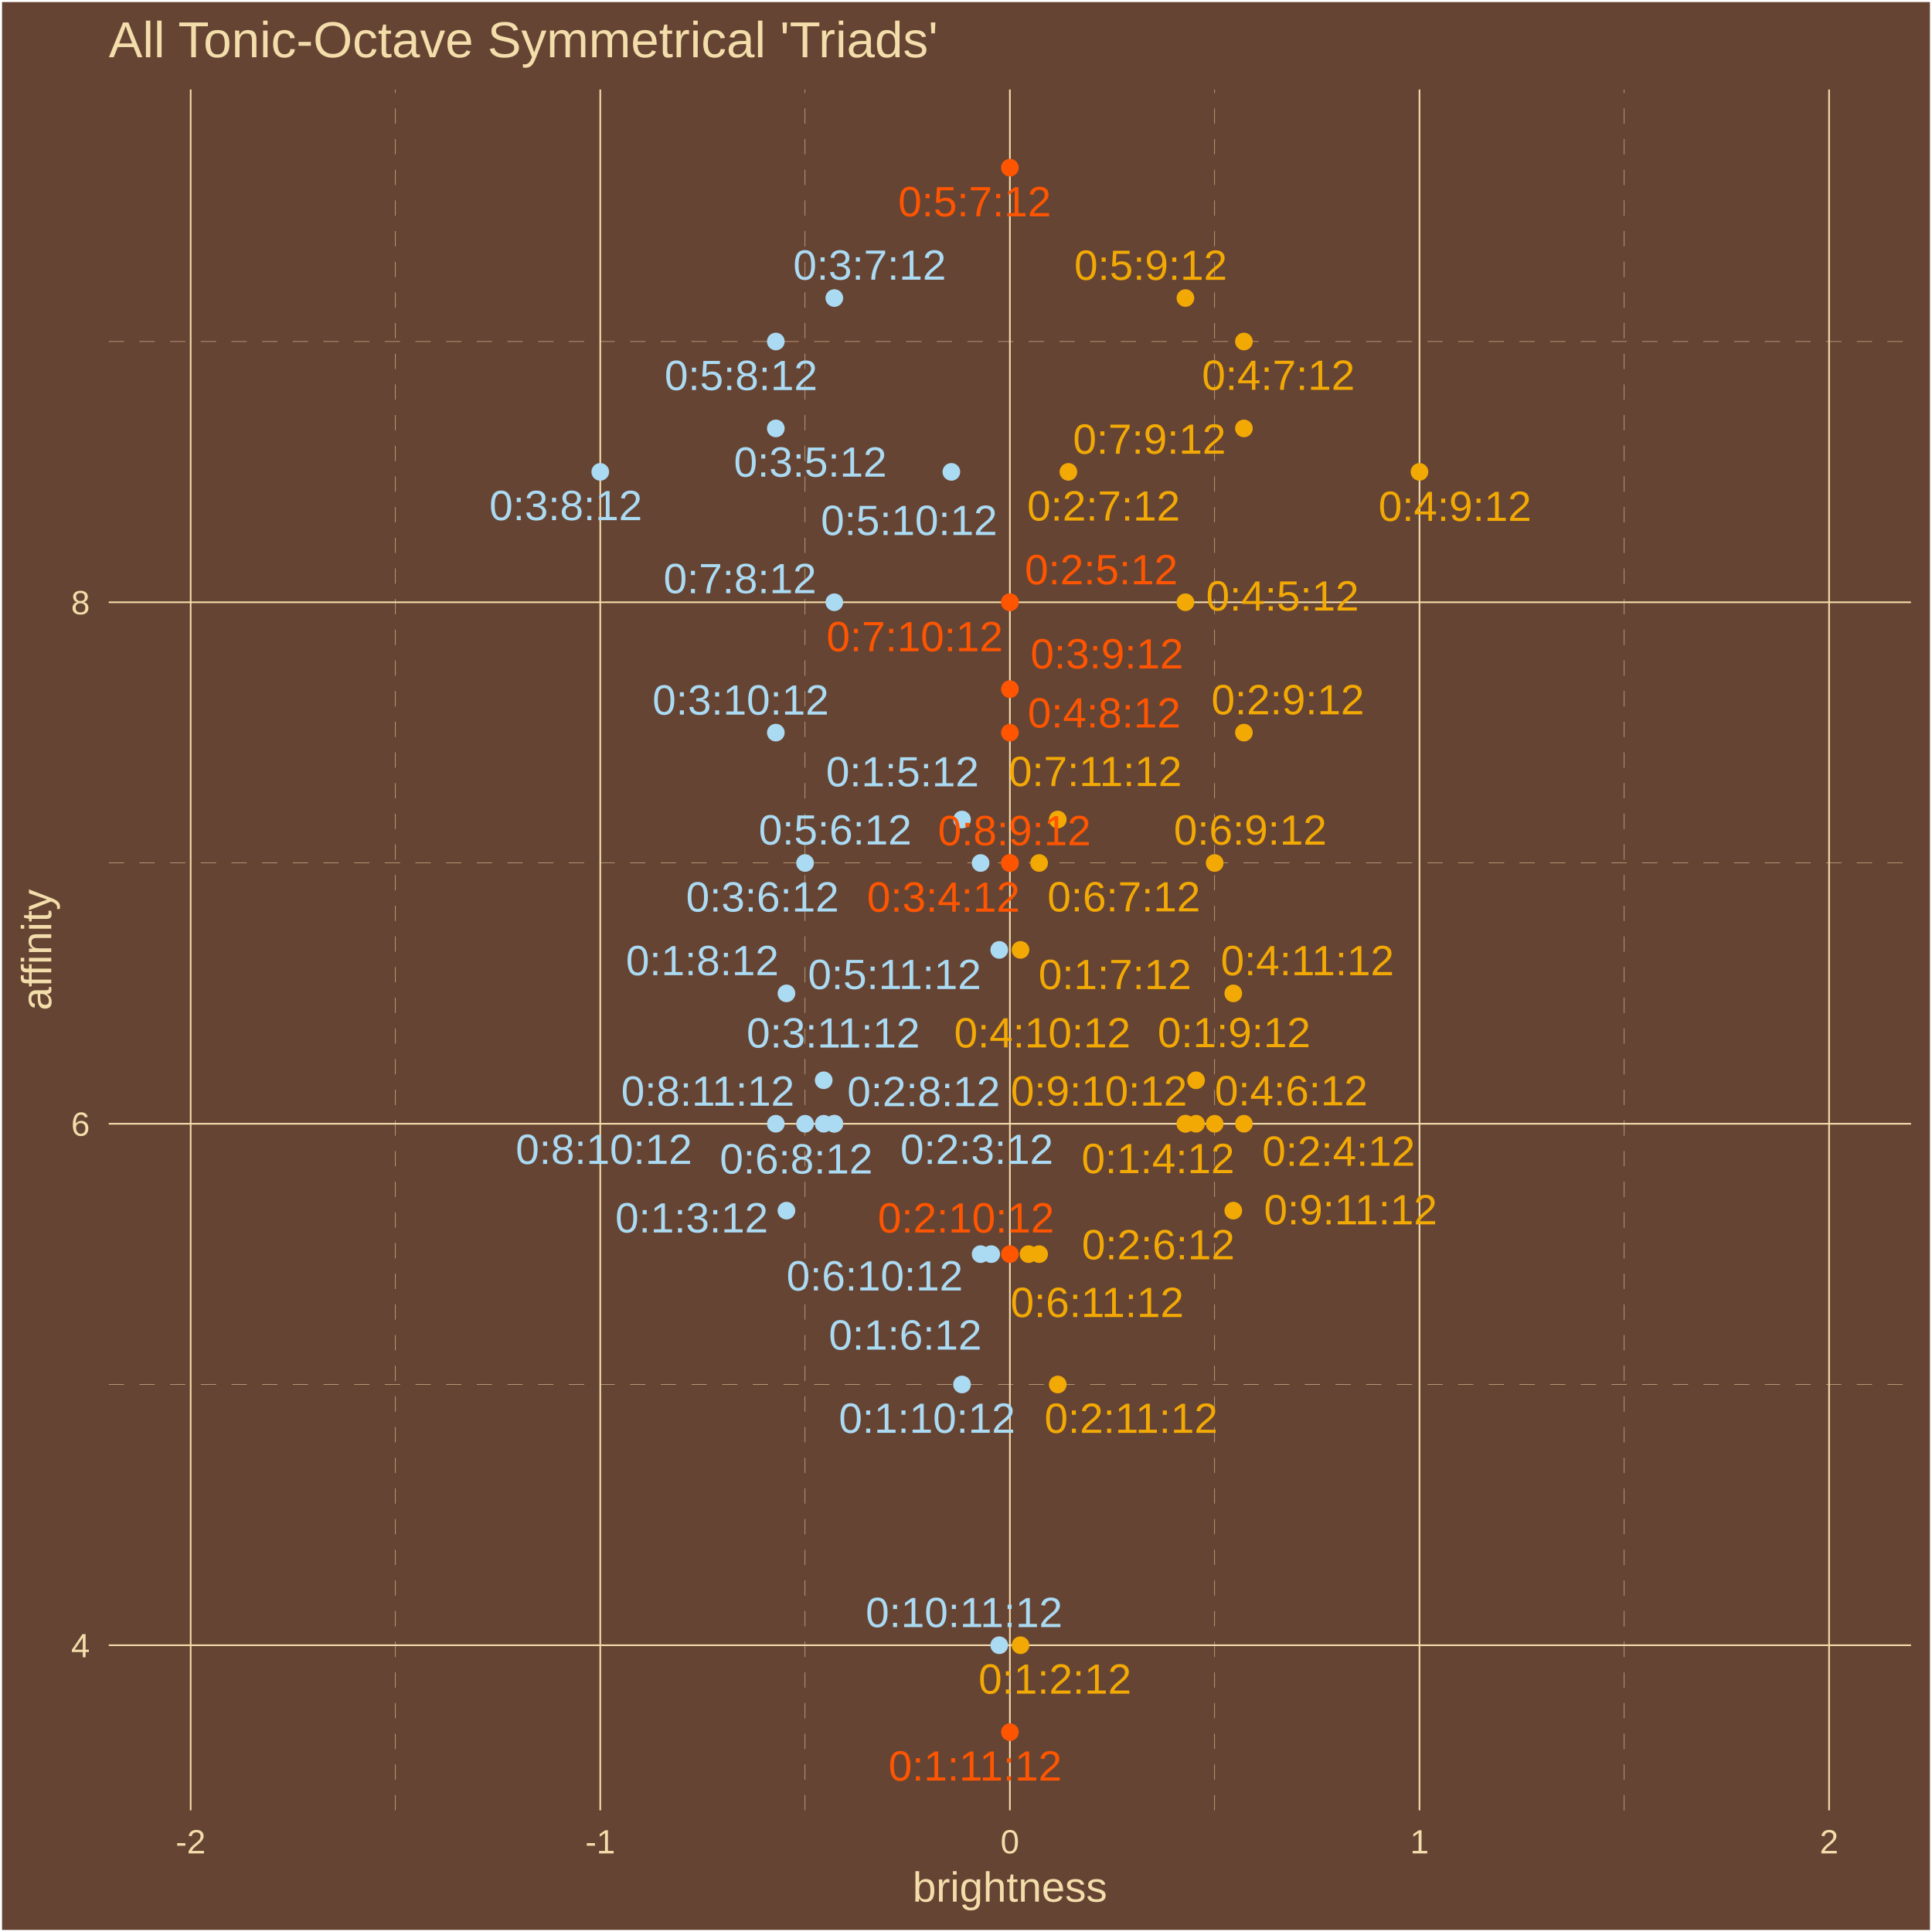
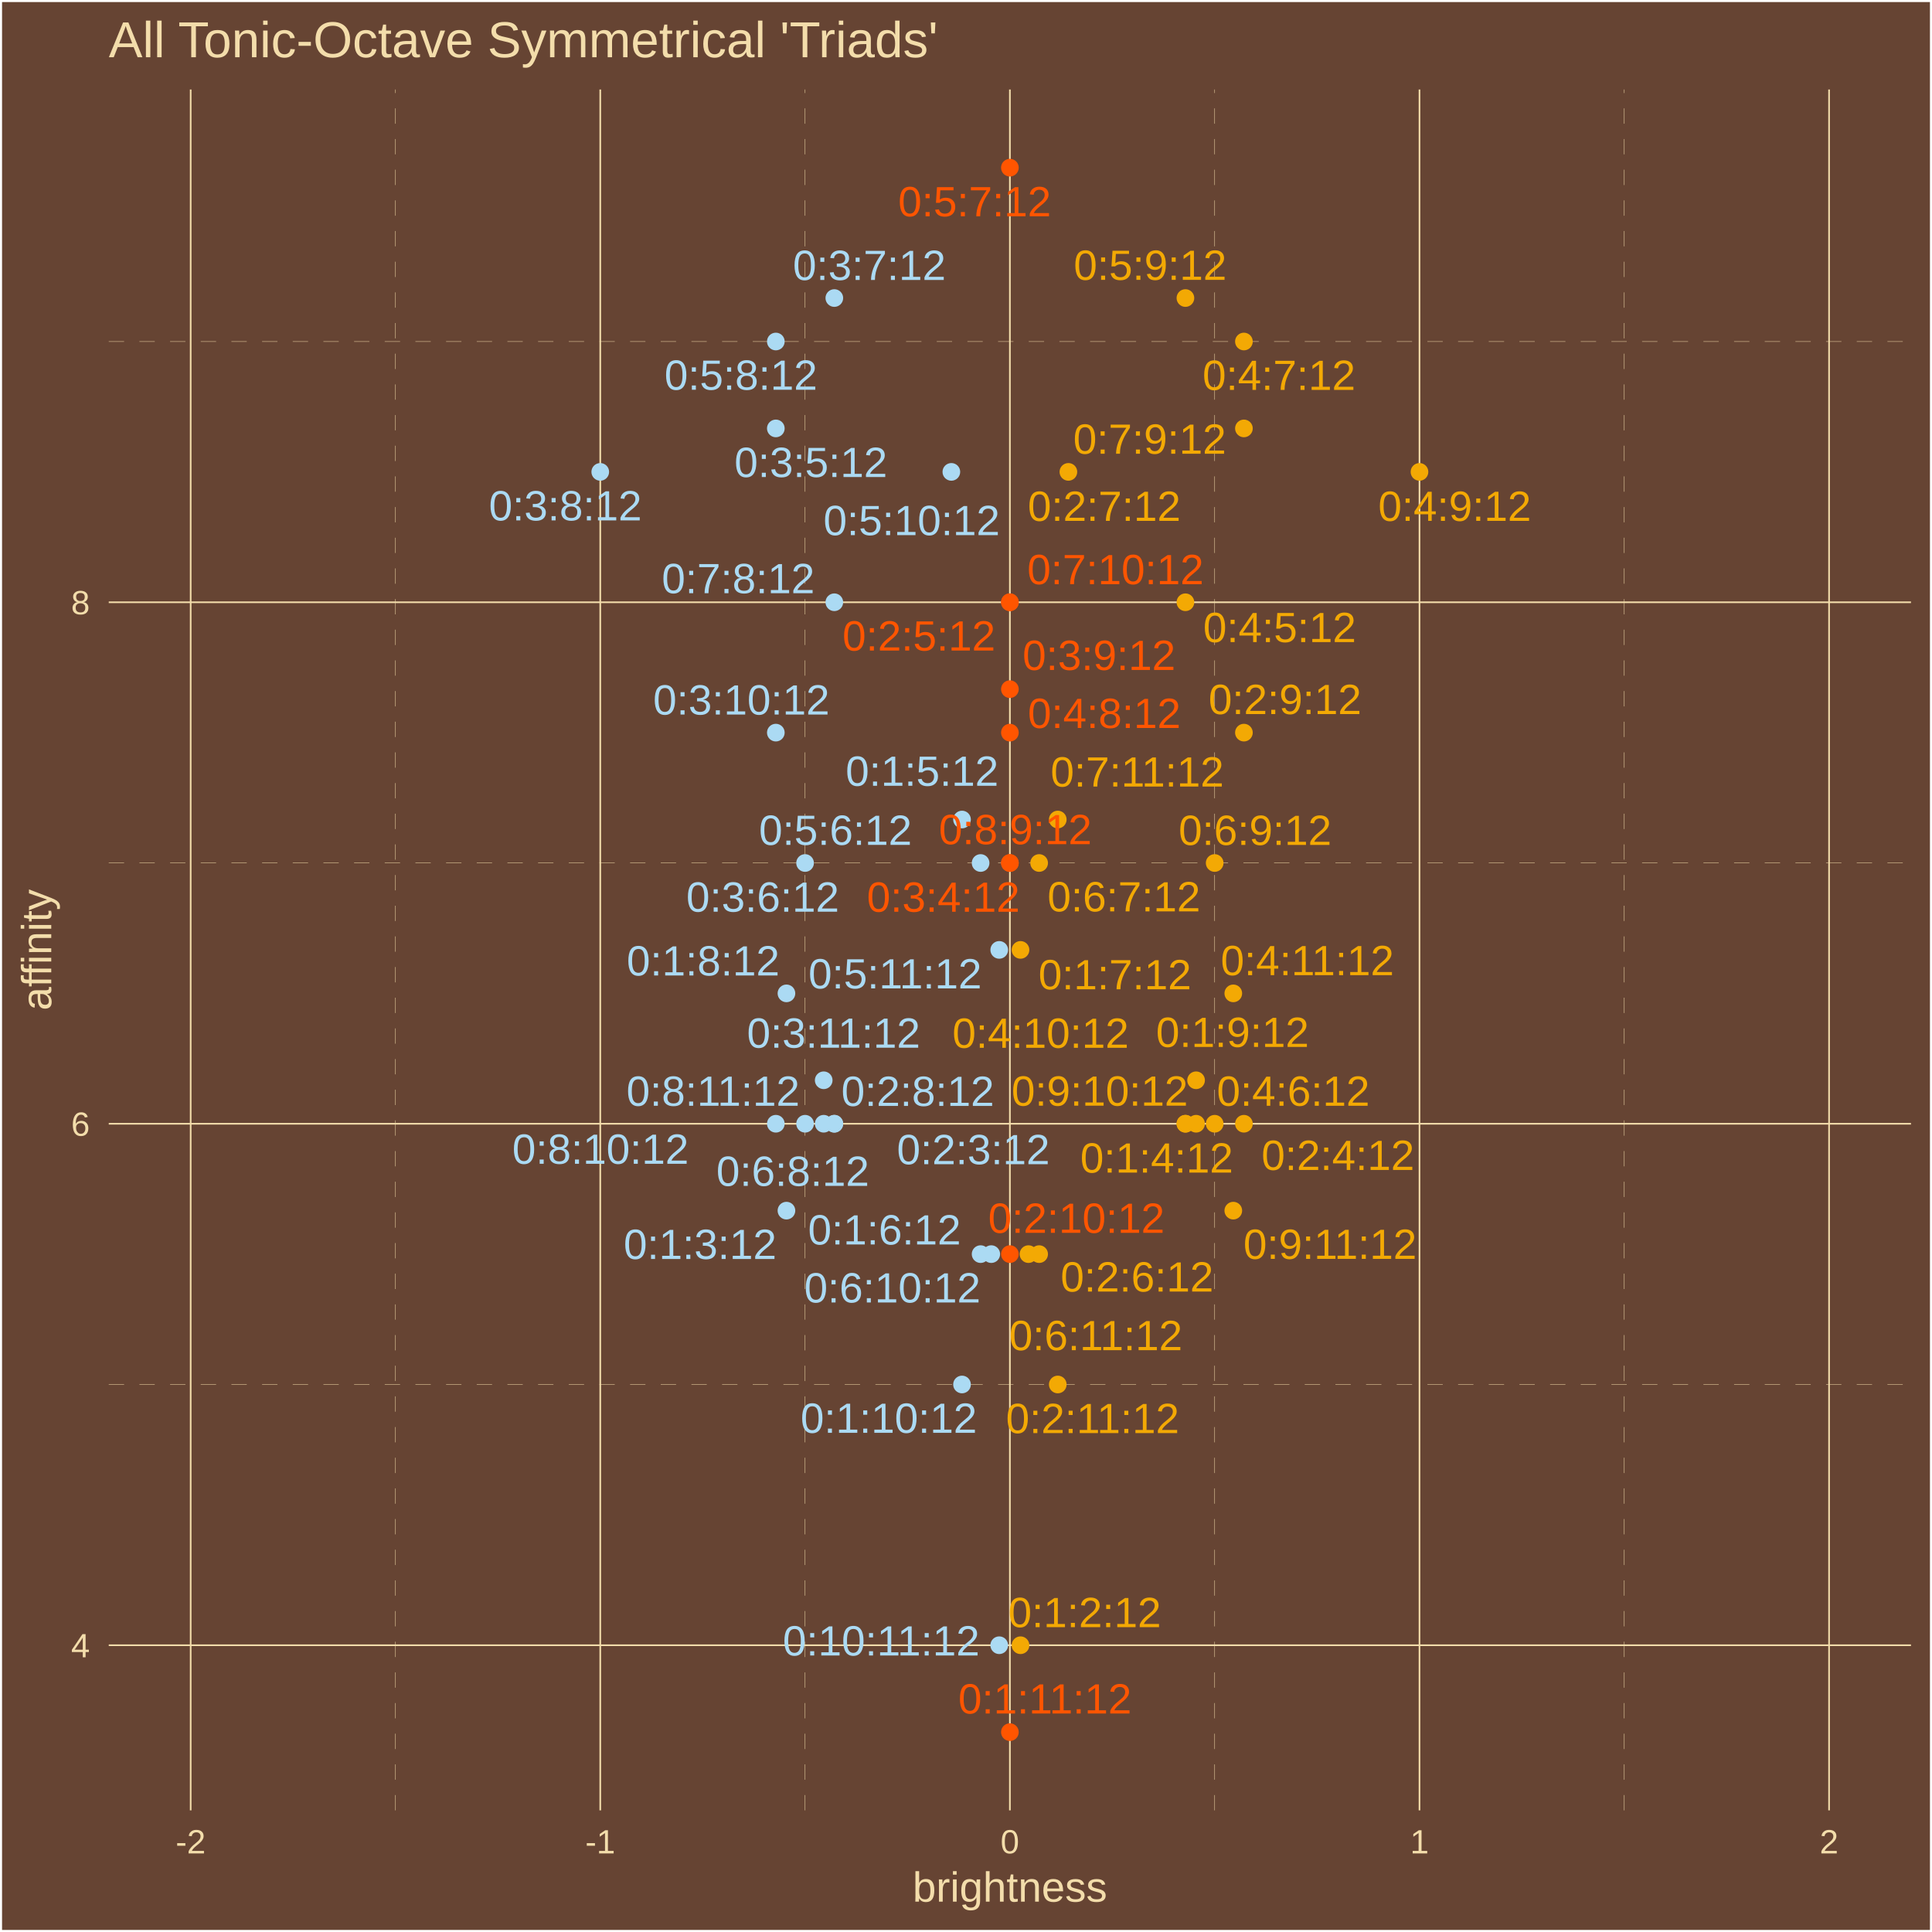
<svg xmlns="http://www.w3.org/2000/svg" class="svglite" width="504.00pt" height="504.00pt" viewBox="0 0 504.00 504.00">
  <defs>
    <style type="text/css">
    .svglite line, .svglite polyline, .svglite polygon, .svglite path, .svglite rect, .svglite circle {
      fill: none;
      stroke: #000000;
      stroke-linecap: round;
      stroke-linejoin: round;
      stroke-miterlimit: 10.00;
    }
    .svglite text {
      white-space: pre;
    }
  </style>
  </defs>
  <rect width="100%" height="100%" style="stroke: none; fill: #664433;" />
  <defs>
    <clipPath id="cpMC4wMHw1MDQuMDB8MC4wMHw1MDQuMDA=">
      <rect x="0.00" y="0.00" width="504.00" height="504.00" />
    </clipPath>
  </defs>
  <g clip-path="url(#cpMC4wMHw1MDQuMDB8MC4wMHw1MDQuMDA=)">
    <rect x="0.00" y="0" width="504.00" height="504.00" style="stroke-width: 1.07; stroke: #FFFFFF; fill: #664433;" />
  </g>
  <defs>
    <clipPath id="cpMjguMzd8NDk4LjUyfDIzLjM0fDQ3Mi4yNw==">
      <rect x="28.37" y="23.34" width="470.15" height="448.93" />
    </clipPath>
  </defs>
  <g clip-path="url(#cpMjguMzd8NDk4LjUyfDIzLjM0fDQ3Mi4yNw==)">
    <rect x="28.37" y="23.34" width="470.15" height="448.93" style="stroke-width: 1.07; stroke: none; fill: #664433;" />
    <polyline points="28.37,361.17 498.52,361.17 " style="stroke-width: 0.11; stroke: #F3DDAB; stroke-dasharray: 4.00,4.00; stroke-linecap: butt;" />
    <polyline points="28.37,225.13 498.52,225.13 " style="stroke-width: 0.11; stroke: #F3DDAB; stroke-dasharray: 4.00,4.00; stroke-linecap: butt;" />
    <polyline points="28.37,89.09 498.52,89.09 " style="stroke-width: 0.11; stroke: #F3DDAB; stroke-dasharray: 4.00,4.00; stroke-linecap: butt;" />
    <polyline points="103.17,472.27 103.17,23.34 " style="stroke-width: 0.11; stroke: #F3DDAB; stroke-dasharray: 4.00,4.00; stroke-linecap: butt;" />
    <polyline points="210.02,472.27 210.02,23.34 " style="stroke-width: 0.11; stroke: #F3DDAB; stroke-dasharray: 4.00,4.00; stroke-linecap: butt;" />
    <polyline points="316.87,472.27 316.87,23.34 " style="stroke-width: 0.11; stroke: #F3DDAB; stroke-dasharray: 4.00,4.00; stroke-linecap: butt;" />
    <polyline points="423.72,472.27 423.72,23.34 " style="stroke-width: 0.11; stroke: #F3DDAB; stroke-dasharray: 4.00,4.00; stroke-linecap: butt;" />
    <polyline points="28.37,429.19 498.52,429.19 " style="stroke-width: 0.43; stroke: #F3DDAB; stroke-linecap: butt;" />
    <polyline points="28.37,293.15 498.52,293.15 " style="stroke-width: 0.43; stroke: #F3DDAB; stroke-linecap: butt;" />
    <polyline points="28.37,157.11 498.52,157.11 " style="stroke-width: 0.43; stroke: #F3DDAB; stroke-linecap: butt;" />
    <polyline points="49.74,472.27 49.74,23.34 " style="stroke-width: 0.43; stroke: #F3DDAB; stroke-linecap: butt;" />
    <polyline points="156.59,472.27 156.59,23.34 " style="stroke-width: 0.43; stroke: #F3DDAB; stroke-linecap: butt;" />
    <polyline points="263.45,472.27 263.45,23.34 " style="stroke-width: 0.43; stroke: #F3DDAB; stroke-linecap: butt;" />
    <polyline points="370.30,472.27 370.30,23.34 " style="stroke-width: 0.43; stroke: #F3DDAB; stroke-linecap: butt;" />
    <polyline points="477.15,472.27 477.15,23.34 " style="stroke-width: 0.43; stroke: #F3DDAB; stroke-linecap: butt;" />
    <circle cx="266.22" cy="429.19" r="1.95" style="stroke-width: 0.71; stroke: #F3A904; fill: #F3A904;" />
    <circle cx="205.16" cy="315.82" r="1.95" style="stroke-width: 0.71; stroke: #ABDAF3; fill: #ABDAF3;" />
    <circle cx="312.02" cy="293.15" r="1.95" style="stroke-width: 0.71; stroke: #F3A904; fill: #F3A904;" />
    <circle cx="250.96" cy="213.79" r="1.95" style="stroke-width: 0.71; stroke: #ABDAF3; fill: #ABDAF3;" />
    <circle cx="258.59" cy="327.16" r="1.95" style="stroke-width: 0.71; stroke: #ABDAF3; fill: #ABDAF3;" />
    <circle cx="266.22" cy="247.80" r="1.95" style="stroke-width: 0.71; stroke: #F3A904; fill: #F3A904;" />
    <circle cx="205.16" cy="259.14" r="1.95" style="stroke-width: 0.71; stroke: #ABDAF3; fill: #ABDAF3;" />
    <circle cx="312.02" cy="281.81" r="1.95" style="stroke-width: 0.71; stroke: #F3A904; fill: #F3A904;" />
    <circle cx="250.96" cy="361.17" r="1.95" style="stroke-width: 0.71; stroke: #ABDAF3; fill: #ABDAF3;" />
    <circle cx="263.45" cy="451.86" r="1.95" style="stroke-width: 0.71; stroke: #FF5500; fill: #FF5500;" />
    <circle cx="217.65" cy="293.15" r="1.95" style="stroke-width: 0.71; stroke: #ABDAF3; fill: #ABDAF3;" />
    <circle cx="324.50" cy="293.15" r="1.95" style="stroke-width: 0.71; stroke: #F3A904; fill: #F3A904;" />
    <circle cx="263.45" cy="157.11" r="1.95" style="stroke-width: 0.71; stroke: #FF5500; fill: #FF5500;" />
    <circle cx="271.08" cy="327.16" r="1.95" style="stroke-width: 0.71; stroke: #F3A904; fill: #F3A904;" />
    <circle cx="278.71" cy="123.10" r="1.95" style="stroke-width: 0.71; stroke: #F3A904; fill: #F3A904;" />
    <circle cx="217.65" cy="293.15" r="1.95" style="stroke-width: 0.71; stroke: #ABDAF3; fill: #ABDAF3;" />
    <circle cx="324.50" cy="191.12" r="1.95" style="stroke-width: 0.71; stroke: #F3A904; fill: #F3A904;" />
    <circle cx="263.45" cy="327.16" r="1.95" style="stroke-width: 0.71; stroke: #FF5500; fill: #FF5500;" />
    <circle cx="275.94" cy="361.17" r="1.95" style="stroke-width: 0.71; stroke: #F3A904; fill: #F3A904;" />
    <circle cx="263.45" cy="225.13" r="1.95" style="stroke-width: 0.71; stroke: #FF5500; fill: #FF5500;" />
    <circle cx="202.39" cy="111.76" r="1.95" style="stroke-width: 0.71; stroke: #ABDAF3; fill: #ABDAF3;" />
    <circle cx="210.02" cy="225.13" r="1.95" style="stroke-width: 0.71; stroke: #ABDAF3; fill: #ABDAF3;" />
    <circle cx="217.65" cy="77.75" r="1.95" style="stroke-width: 0.71; stroke: #ABDAF3; fill: #ABDAF3;" />
    <circle cx="156.59" cy="123.10" r="1.95" style="stroke-width: 0.71; stroke: #ABDAF3; fill: #ABDAF3;" />
    <circle cx="263.45" cy="179.78" r="1.95" style="stroke-width: 0.71; stroke: #FF5500; fill: #FF5500;" />
    <circle cx="202.39" cy="191.12" r="1.95" style="stroke-width: 0.71; stroke: #ABDAF3; fill: #ABDAF3;" />
    <circle cx="214.88" cy="281.81" r="1.95" style="stroke-width: 0.71; stroke: #ABDAF3; fill: #ABDAF3;" />
    <circle cx="309.24" cy="157.11" r="1.95" style="stroke-width: 0.71; stroke: #F3A904; fill: #F3A904;" />
    <circle cx="316.87" cy="293.15" r="1.95" style="stroke-width: 0.71; stroke: #F3A904; fill: #F3A904;" />
    <circle cx="324.50" cy="89.09" r="1.95" style="stroke-width: 0.71; stroke: #F3A904; fill: #F3A904;" />
    <circle cx="263.45" cy="191.12" r="1.95" style="stroke-width: 0.71; stroke: #FF5500; fill: #FF5500;" />
    <circle cx="370.30" cy="123.10" r="1.95" style="stroke-width: 0.71; stroke: #F3A904; fill: #F3A904;" />
    <circle cx="309.24" cy="293.15" r="1.95" style="stroke-width: 0.71; stroke: #F3A904; fill: #F3A904;" />
    <circle cx="321.73" cy="259.14" r="1.95" style="stroke-width: 0.71; stroke: #F3A904; fill: #F3A904;" />
    <circle cx="255.81" cy="225.13" r="1.95" style="stroke-width: 0.71; stroke: #ABDAF3; fill: #ABDAF3;" />
    <circle cx="263.45" cy="43.74" r="1.95" style="stroke-width: 0.71; stroke: #FF5500; fill: #FF5500;" />
    <circle cx="202.39" cy="89.09" r="1.95" style="stroke-width: 0.71; stroke: #ABDAF3; fill: #ABDAF3;" />
    <circle cx="309.24" cy="77.75" r="1.95" style="stroke-width: 0.71; stroke: #F3A904; fill: #F3A904;" />
    <circle cx="248.18" cy="123.10" r="1.95" style="stroke-width: 0.71; stroke: #ABDAF3; fill: #ABDAF3;" />
    <circle cx="260.67" cy="247.80" r="1.95" style="stroke-width: 0.71; stroke: #ABDAF3; fill: #ABDAF3;" />
    <circle cx="271.08" cy="225.13" r="1.95" style="stroke-width: 0.71; stroke: #F3A904; fill: #F3A904;" />
    <circle cx="210.02" cy="293.15" r="1.95" style="stroke-width: 0.71; stroke: #ABDAF3; fill: #ABDAF3;" />
    <circle cx="316.87" cy="225.13" r="1.95" style="stroke-width: 0.71; stroke: #F3A904; fill: #F3A904;" />
    <circle cx="255.81" cy="327.16" r="1.95" style="stroke-width: 0.71; stroke: #ABDAF3; fill: #ABDAF3;" />
    <circle cx="268.30" cy="327.16" r="1.95" style="stroke-width: 0.71; stroke: #F3A904; fill: #F3A904;" />
    <circle cx="217.65" cy="157.11" r="1.95" style="stroke-width: 0.71; stroke: #ABDAF3; fill: #ABDAF3;" />
    <circle cx="324.50" cy="111.76" r="1.95" style="stroke-width: 0.71; stroke: #F3A904; fill: #F3A904;" />
    <circle cx="263.45" cy="157.11" r="1.95" style="stroke-width: 0.71; stroke: #FF5500; fill: #FF5500;" />
    <circle cx="275.94" cy="213.79" r="1.95" style="stroke-width: 0.71; stroke: #F3A904; fill: #F3A904;" />
    <circle cx="263.45" cy="225.13" r="1.95" style="stroke-width: 0.71; stroke: #FF5500; fill: #FF5500;" />
    <circle cx="202.39" cy="293.15" r="1.95" style="stroke-width: 0.71; stroke: #ABDAF3; fill: #ABDAF3;" />
    <circle cx="214.88" cy="293.15" r="1.95" style="stroke-width: 0.71; stroke: #ABDAF3; fill: #ABDAF3;" />
    <circle cx="309.24" cy="293.15" r="1.95" style="stroke-width: 0.71; stroke: #F3A904; fill: #F3A904;" />
    <circle cx="321.73" cy="315.82" r="1.95" style="stroke-width: 0.71; stroke: #F3A904; fill: #F3A904;" />
    <circle cx="260.67" cy="429.19" r="1.95" style="stroke-width: 0.71; stroke: #ABDAF3; fill: #ABDAF3;" />
-     <line x1="244.45" y1="206.94" x2="250.18" y2="212.98" style="stroke-width: 1.07; stroke: none;" />
-     <line x1="257.88" y1="346.53" x2="258.55" y2="328.26" style="stroke-width: 1.07; stroke: none;" />
-     <line x1="317.81" y1="274.99" x2="312.74" y2="280.96" style="stroke-width: 1.07; stroke: none;" />
-     <line x1="233.09" y1="299.19" x2="218.72" y2="293.56" style="stroke-width: 1.07; stroke: none;" />
-     <line x1="280.42" y1="324.67" x2="272.19" y2="326.86" style="stroke-width: 1.07; stroke: none;" />
-     <line x1="296.72" y1="270.36" x2="308.70" y2="292.17" style="stroke-width: 1.07; stroke: none;" />
-     <line x1="239.60" y1="217.01" x2="254.79" y2="224.62" style="stroke-width: 1.07; stroke: none;" />
-     <line x1="242.22" y1="129.86" x2="247.44" y2="123.94" style="stroke-width: 1.07; stroke: none;" />
-     <line x1="274.85" y1="333.87" x2="269.09" y2="327.96" style="stroke-width: 1.07; stroke: none;" />
-     <line x1="281.76" y1="206.87" x2="276.66" y2="212.93" style="stroke-width: 1.07; stroke: none;" />
-     <line x1="182.34" y1="299.38" x2="201.29" y2="293.49" style="stroke-width: 1.07; stroke: none;" />
-     <text x="275.20" y="441.83" text-anchor="middle" style="font-size: 11.04px;fill: #F3A904; font-family: &quot;Arial&quot;;" textLength="39.87px" lengthAdjust="spacingAndGlyphs">0:1:2:12</text>
-     <text x="180.45" y="321.51" text-anchor="middle" style="font-size: 11.04px;fill: #ABDAF3; font-family: &quot;Arial&quot;;" textLength="39.87px" lengthAdjust="spacingAndGlyphs">0:1:3:12</text>
-     <text x="302.09" y="306.04" text-anchor="middle" style="font-size: 11.04px;fill: #F3A904; font-family: &quot;Arial&quot;;" textLength="39.87px" lengthAdjust="spacingAndGlyphs">0:1:4:12</text>
-     <text x="235.43" y="205.14" text-anchor="middle" style="font-size: 11.04px;fill: #ABDAF3; font-family: &quot;Arial&quot;;" textLength="39.87px" lengthAdjust="spacingAndGlyphs">0:1:5:12</text>
-     <text x="236.15" y="352.07" text-anchor="middle" style="font-size: 11.04px;fill: #ABDAF3; font-family: &quot;Arial&quot;;" textLength="39.87px" lengthAdjust="spacingAndGlyphs">0:1:6:12</text>
-     <text x="290.86" y="258.02" text-anchor="middle" style="font-size: 11.04px;fill: #F3A904; font-family: &quot;Arial&quot;;" textLength="39.87px" lengthAdjust="spacingAndGlyphs">0:1:7:12</text>
-     <text x="183.22" y="254.40" text-anchor="middle" style="font-size: 11.04px;fill: #ABDAF3; font-family: &quot;Arial&quot;;" textLength="39.87px" lengthAdjust="spacingAndGlyphs">0:1:8:12</text>
-     <text x="321.93" y="273.19" text-anchor="middle" style="font-size: 11.04px;fill: #F3A904; font-family: &quot;Arial&quot;;" textLength="39.87px" lengthAdjust="spacingAndGlyphs">0:1:9:12</text>
-     <text x="241.83" y="373.78" text-anchor="middle" style="font-size: 11.04px;fill: #ABDAF3; font-family: &quot;Arial&quot;;" textLength="46.01px" lengthAdjust="spacingAndGlyphs">0:1:10:12</text>
-     <text x="254.39" y="464.50" text-anchor="middle" style="font-size: 11.04px;fill: #FF5500; font-family: &quot;Arial&quot;;" textLength="46.01px" lengthAdjust="spacingAndGlyphs">0:1:11:12</text>
-     <text x="254.82" y="303.63" text-anchor="middle" style="font-size: 11.04px;fill: #ABDAF3; font-family: &quot;Arial&quot;;" textLength="39.87px" lengthAdjust="spacingAndGlyphs">0:2:3:12</text>
-     <text x="349.22" y="304.12" text-anchor="middle" style="font-size: 11.04px;fill: #F3A904; font-family: &quot;Arial&quot;;" textLength="39.87px" lengthAdjust="spacingAndGlyphs">0:2:4:12</text>
-     <text x="287.29" y="152.42" text-anchor="middle" style="font-size: 11.04px;fill: #FF5500; font-family: &quot;Arial&quot;;" textLength="39.87px" lengthAdjust="spacingAndGlyphs">0:2:5:12</text>
-     <text x="302.16" y="328.52" text-anchor="middle" style="font-size: 11.04px;fill: #F3A904; font-family: &quot;Arial&quot;;" textLength="39.87px" lengthAdjust="spacingAndGlyphs">0:2:6:12</text>
-     <text x="287.90" y="135.80" text-anchor="middle" style="font-size: 11.04px;fill: #F3A904; font-family: &quot;Arial&quot;;" textLength="39.87px" lengthAdjust="spacingAndGlyphs">0:2:7:12</text>
-     <text x="240.96" y="288.57" text-anchor="middle" style="font-size: 11.04px;fill: #ABDAF3; font-family: &quot;Arial&quot;;" textLength="39.87px" lengthAdjust="spacingAndGlyphs">0:2:8:12</text>
-     <text x="335.95" y="186.34" text-anchor="middle" style="font-size: 11.04px;fill: #F3A904; font-family: &quot;Arial&quot;;" textLength="39.87px" lengthAdjust="spacingAndGlyphs">0:2:9:12</text>
-     <text x="252.01" y="321.53" text-anchor="middle" style="font-size: 11.04px;fill: #FF5500; font-family: &quot;Arial&quot;;" textLength="46.01px" lengthAdjust="spacingAndGlyphs">0:2:10:12</text>
-     <text x="295.07" y="373.80" text-anchor="middle" style="font-size: 11.04px;fill: #F3A904; font-family: &quot;Arial&quot;;" textLength="46.01px" lengthAdjust="spacingAndGlyphs">0:2:11:12</text>
-     <text x="246.12" y="237.83" text-anchor="middle" style="font-size: 11.04px;fill: #FF5500; font-family: &quot;Arial&quot;;" textLength="39.87px" lengthAdjust="spacingAndGlyphs">0:3:4:12</text>
-     <text x="211.38" y="124.35" text-anchor="middle" style="font-size: 11.04px;fill: #ABDAF3; font-family: &quot;Arial&quot;;" textLength="39.87px" lengthAdjust="spacingAndGlyphs">0:3:5:12</text>
-     <text x="198.90" y="237.80" text-anchor="middle" style="font-size: 11.04px;fill: #ABDAF3; font-family: &quot;Arial&quot;;" textLength="39.87px" lengthAdjust="spacingAndGlyphs">0:3:6:12</text>
-     <text x="226.86" y="72.96" text-anchor="middle" style="font-size: 11.04px;fill: #ABDAF3; font-family: &quot;Arial&quot;;" textLength="39.87px" lengthAdjust="spacingAndGlyphs">0:3:7:12</text>
-     <text x="147.60" y="135.69" text-anchor="middle" style="font-size: 11.04px;fill: #ABDAF3; font-family: &quot;Arial&quot;;" textLength="39.87px" lengthAdjust="spacingAndGlyphs">0:3:8:12</text>
-     <text x="288.77" y="174.37" text-anchor="middle" style="font-size: 11.04px;fill: #FF5500; font-family: &quot;Arial&quot;;" textLength="39.87px" lengthAdjust="spacingAndGlyphs">0:3:9:12</text>
-     <text x="193.22" y="186.42" text-anchor="middle" style="font-size: 11.04px;fill: #ABDAF3; font-family: &quot;Arial&quot;;" textLength="46.01px" lengthAdjust="spacingAndGlyphs">0:3:10:12</text>
-     <text x="217.37" y="273.27" text-anchor="middle" style="font-size: 11.04px;fill: #ABDAF3; font-family: &quot;Arial&quot;;" textLength="46.01px" lengthAdjust="spacingAndGlyphs">0:3:11:12</text>
-     <text x="334.56" y="159.27" text-anchor="middle" style="font-size: 11.04px;fill: #F3A904; font-family: &quot;Arial&quot;;" textLength="39.87px" lengthAdjust="spacingAndGlyphs">0:4:5:12</text>
-     <text x="336.84" y="288.35" text-anchor="middle" style="font-size: 11.04px;fill: #F3A904; font-family: &quot;Arial&quot;;" textLength="39.87px" lengthAdjust="spacingAndGlyphs">0:4:6:12</text>
-     <text x="333.49" y="101.70" text-anchor="middle" style="font-size: 11.04px;fill: #F3A904; font-family: &quot;Arial&quot;;" textLength="39.87px" lengthAdjust="spacingAndGlyphs">0:4:7:12</text>
-     <text x="288.04" y="189.79" text-anchor="middle" style="font-size: 11.04px;fill: #FF5500; font-family: &quot;Arial&quot;;" textLength="39.87px" lengthAdjust="spacingAndGlyphs">0:4:8:12</text>
-     <text x="379.55" y="135.90" text-anchor="middle" style="font-size: 11.04px;fill: #F3A904; font-family: &quot;Arial&quot;;" textLength="39.87px" lengthAdjust="spacingAndGlyphs">0:4:9:12</text>
-     <text x="271.91" y="273.24" text-anchor="middle" style="font-size: 11.04px;fill: #F3A904; font-family: &quot;Arial&quot;;" textLength="46.01px" lengthAdjust="spacingAndGlyphs">0:4:10:12</text>
-     <text x="341.06" y="254.41" text-anchor="middle" style="font-size: 11.04px;fill: #F3A904; font-family: &quot;Arial&quot;;" textLength="46.01px" lengthAdjust="spacingAndGlyphs">0:4:11:12</text>
-     <text x="217.87" y="220.31" text-anchor="middle" style="font-size: 11.04px;fill: #ABDAF3; font-family: &quot;Arial&quot;;" textLength="39.87px" lengthAdjust="spacingAndGlyphs">0:5:6:12</text>
+     <line x1="244.96" y1="206.79" x2="250.23" y2="212.94" style="stroke-width: 1.07; stroke: none;" />
+     <line x1="317.76" y1="274.92" x2="312.73" y2="280.95" style="stroke-width: 1.07; stroke: none;" />
+     <line x1="232.17" y1="299.19" x2="218.71" y2="293.59" style="stroke-width: 1.07; stroke: none;" />
+     <line x1="296.26" y1="270.44" x2="308.69" y2="292.18" style="stroke-width: 1.07; stroke: none;" />
+     <line x1="239.68" y1="217.09" x2="254.79" y2="224.62" style="stroke-width: 1.07; stroke: none;" />
+     <line x1="242.32" y1="129.89" x2="247.45" y2="123.95" style="stroke-width: 1.07; stroke: none;" />
+     <line x1="280.16" y1="342.51" x2="268.99" y2="328.04" style="stroke-width: 1.07; stroke: none;" />
+     <line x1="282.67" y1="206.99" x2="276.73" y2="212.99" style="stroke-width: 1.07; stroke: none;" />
+     <line x1="181.45" y1="299.36" x2="201.29" y2="293.47" style="stroke-width: 1.07; stroke: none;" />
+     <text x="282.95" y="424.47" text-anchor="middle" style="font-size: 11.04px;fill: #F3A904; font-family: &quot;Arial&quot;;" textLength="39.87px" lengthAdjust="spacingAndGlyphs">0:1:2:12</text>
+     <text x="182.63" y="328.43" text-anchor="middle" style="font-size: 11.04px;fill: #ABDAF3; font-family: &quot;Arial&quot;;" textLength="39.87px" lengthAdjust="spacingAndGlyphs">0:1:3:12</text>
+     <text x="301.75" y="305.90" text-anchor="middle" style="font-size: 11.04px;fill: #F3A904; font-family: &quot;Arial&quot;;" textLength="39.87px" lengthAdjust="spacingAndGlyphs">0:1:4:12</text>
+     <text x="240.54" y="204.99" text-anchor="middle" style="font-size: 11.04px;fill: #ABDAF3; font-family: &quot;Arial&quot;;" textLength="39.87px" lengthAdjust="spacingAndGlyphs">0:1:5:12</text>
+     <text x="230.73" y="324.65" text-anchor="middle" style="font-size: 11.04px;fill: #ABDAF3; font-family: &quot;Arial&quot;;" textLength="39.87px" lengthAdjust="spacingAndGlyphs">0:1:6:12</text>
+     <text x="290.84" y="258.08" text-anchor="middle" style="font-size: 11.04px;fill: #F3A904; font-family: &quot;Arial&quot;;" textLength="39.87px" lengthAdjust="spacingAndGlyphs">0:1:7:12</text>
+     <text x="183.43" y="254.47" text-anchor="middle" style="font-size: 11.04px;fill: #ABDAF3; font-family: &quot;Arial&quot;;" textLength="39.87px" lengthAdjust="spacingAndGlyphs">0:1:8:12</text>
+     <text x="321.52" y="273.12" text-anchor="middle" style="font-size: 11.04px;fill: #F3A904; font-family: &quot;Arial&quot;;" textLength="39.87px" lengthAdjust="spacingAndGlyphs">0:1:9:12</text>
+     <text x="231.85" y="373.78" text-anchor="middle" style="font-size: 11.04px;fill: #ABDAF3; font-family: &quot;Arial&quot;;" textLength="46.01px" lengthAdjust="spacingAndGlyphs">0:1:10:12</text>
+     <text x="272.59" y="447.00" text-anchor="middle" style="font-size: 11.04px;fill: #FF5500; font-family: &quot;Arial&quot;;" textLength="46.01px" lengthAdjust="spacingAndGlyphs">0:1:11:12</text>
+     <text x="253.91" y="303.70" text-anchor="middle" style="font-size: 11.04px;fill: #ABDAF3; font-family: &quot;Arial&quot;;" textLength="39.87px" lengthAdjust="spacingAndGlyphs">0:2:3:12</text>
+     <text x="349.03" y="305.20" text-anchor="middle" style="font-size: 11.04px;fill: #F3A904; font-family: &quot;Arial&quot;;" textLength="39.87px" lengthAdjust="spacingAndGlyphs">0:2:4:12</text>
+     <text x="239.72" y="169.71" text-anchor="middle" style="font-size: 11.04px;fill: #FF5500; font-family: &quot;Arial&quot;;" textLength="39.87px" lengthAdjust="spacingAndGlyphs">0:2:5:12</text>
+     <text x="296.62" y="336.92" text-anchor="middle" style="font-size: 11.04px;fill: #F3A904; font-family: &quot;Arial&quot;;" textLength="39.87px" lengthAdjust="spacingAndGlyphs">0:2:6:12</text>
+     <text x="288.06" y="135.88" text-anchor="middle" style="font-size: 11.04px;fill: #F3A904; font-family: &quot;Arial&quot;;" textLength="39.87px" lengthAdjust="spacingAndGlyphs">0:2:7:12</text>
+     <text x="239.41" y="288.51" text-anchor="middle" style="font-size: 11.04px;fill: #ABDAF3; font-family: &quot;Arial&quot;;" textLength="39.87px" lengthAdjust="spacingAndGlyphs">0:2:8:12</text>
+     <text x="335.22" y="186.27" text-anchor="middle" style="font-size: 11.04px;fill: #F3A904; font-family: &quot;Arial&quot;;" textLength="39.87px" lengthAdjust="spacingAndGlyphs">0:2:9:12</text>
+     <text x="280.80" y="321.61" text-anchor="middle" style="font-size: 11.04px;fill: #FF5500; font-family: &quot;Arial&quot;;" textLength="46.01px" lengthAdjust="spacingAndGlyphs">0:2:10:12</text>
+     <text x="285.02" y="373.85" text-anchor="middle" style="font-size: 11.04px;fill: #F3A904; font-family: &quot;Arial&quot;;" textLength="46.01px" lengthAdjust="spacingAndGlyphs">0:2:11:12</text>
+     <text x="246.09" y="237.84" text-anchor="middle" style="font-size: 11.04px;fill: #FF5500; font-family: &quot;Arial&quot;;" textLength="39.87px" lengthAdjust="spacingAndGlyphs">0:3:4:12</text>
+     <text x="211.53" y="124.44" text-anchor="middle" style="font-size: 11.04px;fill: #ABDAF3; font-family: &quot;Arial&quot;;" textLength="39.87px" lengthAdjust="spacingAndGlyphs">0:3:5:12</text>
+     <text x="198.97" y="237.83" text-anchor="middle" style="font-size: 11.04px;fill: #ABDAF3; font-family: &quot;Arial&quot;;" textLength="39.87px" lengthAdjust="spacingAndGlyphs">0:3:6:12</text>
+     <text x="226.79" y="73.04" text-anchor="middle" style="font-size: 11.04px;fill: #ABDAF3; font-family: &quot;Arial&quot;;" textLength="39.87px" lengthAdjust="spacingAndGlyphs">0:3:7:12</text>
+     <text x="147.48" y="135.76" text-anchor="middle" style="font-size: 11.04px;fill: #ABDAF3; font-family: &quot;Arial&quot;;" textLength="39.87px" lengthAdjust="spacingAndGlyphs">0:3:8:12</text>
+     <text x="286.70" y="174.77" text-anchor="middle" style="font-size: 11.04px;fill: #FF5500; font-family: &quot;Arial&quot;;" textLength="39.87px" lengthAdjust="spacingAndGlyphs">0:3:9:12</text>
+     <text x="193.40" y="186.41" text-anchor="middle" style="font-size: 11.04px;fill: #ABDAF3; font-family: &quot;Arial&quot;;" textLength="46.01px" lengthAdjust="spacingAndGlyphs">0:3:10:12</text>
+     <text x="217.46" y="273.31" text-anchor="middle" style="font-size: 11.04px;fill: #ABDAF3; font-family: &quot;Arial&quot;;" textLength="46.01px" lengthAdjust="spacingAndGlyphs">0:3:11:12</text>
+     <text x="333.82" y="167.51" text-anchor="middle" style="font-size: 11.04px;fill: #F3A904; font-family: &quot;Arial&quot;;" textLength="39.87px" lengthAdjust="spacingAndGlyphs">0:4:5:12</text>
+     <text x="337.37" y="288.46" text-anchor="middle" style="font-size: 11.04px;fill: #F3A904; font-family: &quot;Arial&quot;;" textLength="39.87px" lengthAdjust="spacingAndGlyphs">0:4:6:12</text>
+     <text x="333.65" y="101.72" text-anchor="middle" style="font-size: 11.04px;fill: #F3A904; font-family: &quot;Arial&quot;;" textLength="39.87px" lengthAdjust="spacingAndGlyphs">0:4:7:12</text>
+     <text x="288.07" y="189.91" text-anchor="middle" style="font-size: 11.04px;fill: #FF5500; font-family: &quot;Arial&quot;;" textLength="39.87px" lengthAdjust="spacingAndGlyphs">0:4:8:12</text>
+     <text x="379.48" y="135.88" text-anchor="middle" style="font-size: 11.04px;fill: #F3A904; font-family: &quot;Arial&quot;;" textLength="39.87px" lengthAdjust="spacingAndGlyphs">0:4:9:12</text>
+     <text x="271.46" y="273.34" text-anchor="middle" style="font-size: 11.04px;fill: #F3A904; font-family: &quot;Arial&quot;;" textLength="46.01px" lengthAdjust="spacingAndGlyphs">0:4:10:12</text>
+     <text x="341.05" y="254.40" text-anchor="middle" style="font-size: 11.04px;fill: #F3A904; font-family: &quot;Arial&quot;;" textLength="46.01px" lengthAdjust="spacingAndGlyphs">0:4:11:12</text>
+     <text x="217.94" y="220.40" text-anchor="middle" style="font-size: 11.04px;fill: #ABDAF3; font-family: &quot;Arial&quot;;" textLength="39.87px" lengthAdjust="spacingAndGlyphs">0:5:6:12</text>
    <text x="254.25" y="56.42" text-anchor="middle" style="font-size: 11.04px;fill: #FF5500; font-family: &quot;Arial&quot;;" textLength="39.87px" lengthAdjust="spacingAndGlyphs">0:5:7:12</text>
-     <text x="193.31" y="101.75" text-anchor="middle" style="font-size: 11.04px;fill: #ABDAF3; font-family: &quot;Arial&quot;;" textLength="39.87px" lengthAdjust="spacingAndGlyphs">0:5:8:12</text>
-     <text x="300.19" y="73.01" text-anchor="middle" style="font-size: 11.04px;fill: #F3A904; font-family: &quot;Arial&quot;;" textLength="39.87px" lengthAdjust="spacingAndGlyphs">0:5:9:12</text>
-     <text x="237.15" y="139.57" text-anchor="middle" style="font-size: 11.04px;fill: #ABDAF3; font-family: &quot;Arial&quot;;" textLength="46.01px" lengthAdjust="spacingAndGlyphs">0:5:10:12</text>
-     <text x="233.36" y="258.01" text-anchor="middle" style="font-size: 11.04px;fill: #ABDAF3; font-family: &quot;Arial&quot;;" textLength="46.01px" lengthAdjust="spacingAndGlyphs">0:5:11:12</text>
-     <text x="293.18" y="237.76" text-anchor="middle" style="font-size: 11.04px;fill: #F3A904; font-family: &quot;Arial&quot;;" textLength="39.87px" lengthAdjust="spacingAndGlyphs">0:6:7:12</text>
-     <text x="207.71" y="306.14" text-anchor="middle" style="font-size: 11.04px;fill: #ABDAF3; font-family: &quot;Arial&quot;;" textLength="39.87px" lengthAdjust="spacingAndGlyphs">0:6:8:12</text>
-     <text x="326.15" y="220.34" text-anchor="middle" style="font-size: 11.04px;fill: #F3A904; font-family: &quot;Arial&quot;;" textLength="39.87px" lengthAdjust="spacingAndGlyphs">0:6:9:12</text>
-     <text x="228.18" y="336.65" text-anchor="middle" style="font-size: 11.04px;fill: #ABDAF3; font-family: &quot;Arial&quot;;" textLength="46.01px" lengthAdjust="spacingAndGlyphs">0:6:10:12</text>
-     <text x="286.21" y="343.58" text-anchor="middle" style="font-size: 11.04px;fill: #F3A904; font-family: &quot;Arial&quot;;" textLength="46.01px" lengthAdjust="spacingAndGlyphs">0:6:11:12</text>
-     <text x="193.04" y="154.74" text-anchor="middle" style="font-size: 11.04px;fill: #ABDAF3; font-family: &quot;Arial&quot;;" textLength="39.87px" lengthAdjust="spacingAndGlyphs">0:7:8:12</text>
-     <text x="299.85" y="118.37" text-anchor="middle" style="font-size: 11.04px;fill: #F3A904; font-family: &quot;Arial&quot;;" textLength="39.87px" lengthAdjust="spacingAndGlyphs">0:7:9:12</text>
-     <text x="238.62" y="169.88" text-anchor="middle" style="font-size: 11.04px;fill: #FF5500; font-family: &quot;Arial&quot;;" textLength="46.01px" lengthAdjust="spacingAndGlyphs">0:7:10:12</text>
-     <text x="285.69" y="205.07" text-anchor="middle" style="font-size: 11.04px;fill: #F3A904; font-family: &quot;Arial&quot;;" textLength="46.01px" lengthAdjust="spacingAndGlyphs">0:7:11:12</text>
-     <text x="264.63" y="220.49" text-anchor="middle" style="font-size: 11.04px;fill: #FF5500; font-family: &quot;Arial&quot;;" textLength="39.87px" lengthAdjust="spacingAndGlyphs">0:8:9:12</text>
-     <text x="157.54" y="303.64" text-anchor="middle" style="font-size: 11.04px;fill: #ABDAF3; font-family: &quot;Arial&quot;;" textLength="46.01px" lengthAdjust="spacingAndGlyphs">0:8:10:12</text>
-     <text x="184.64" y="288.45" text-anchor="middle" style="font-size: 11.04px;fill: #ABDAF3; font-family: &quot;Arial&quot;;" textLength="46.01px" lengthAdjust="spacingAndGlyphs">0:8:11:12</text>
-     <text x="286.68" y="288.43" text-anchor="middle" style="font-size: 11.04px;fill: #F3A904; font-family: &quot;Arial&quot;;" textLength="46.01px" lengthAdjust="spacingAndGlyphs">0:9:10:12</text>
-     <text x="352.32" y="319.40" text-anchor="middle" style="font-size: 11.04px;fill: #F3A904; font-family: &quot;Arial&quot;;" textLength="46.01px" lengthAdjust="spacingAndGlyphs">0:9:11:12</text>
-     <text x="251.50" y="424.46" text-anchor="middle" style="font-size: 11.04px;fill: #ABDAF3; font-family: &quot;Arial&quot;;" textLength="52.14px" lengthAdjust="spacingAndGlyphs">0:10:11:12</text>
+     <text x="193.28" y="101.67" text-anchor="middle" style="font-size: 11.04px;fill: #ABDAF3; font-family: &quot;Arial&quot;;" textLength="39.87px" lengthAdjust="spacingAndGlyphs">0:5:8:12</text>
+     <text x="300.04" y="73.01" text-anchor="middle" style="font-size: 11.04px;fill: #F3A904; font-family: &quot;Arial&quot;;" textLength="39.87px" lengthAdjust="spacingAndGlyphs">0:5:9:12</text>
+     <text x="237.82" y="139.60" text-anchor="middle" style="font-size: 11.04px;fill: #ABDAF3; font-family: &quot;Arial&quot;;" textLength="46.01px" lengthAdjust="spacingAndGlyphs">0:5:10:12</text>
+     <text x="233.50" y="257.85" text-anchor="middle" style="font-size: 11.04px;fill: #ABDAF3; font-family: &quot;Arial&quot;;" textLength="46.01px" lengthAdjust="spacingAndGlyphs">0:5:11:12</text>
+     <text x="293.20" y="237.75" text-anchor="middle" style="font-size: 11.04px;fill: #F3A904; font-family: &quot;Arial&quot;;" textLength="39.87px" lengthAdjust="spacingAndGlyphs">0:6:7:12</text>
+     <text x="206.81" y="309.36" text-anchor="middle" style="font-size: 11.04px;fill: #ABDAF3; font-family: &quot;Arial&quot;;" textLength="39.87px" lengthAdjust="spacingAndGlyphs">0:6:8:12</text>
+     <text x="327.41" y="220.42" text-anchor="middle" style="font-size: 11.04px;fill: #F3A904; font-family: &quot;Arial&quot;;" textLength="39.87px" lengthAdjust="spacingAndGlyphs">0:6:9:12</text>
+     <text x="232.79" y="339.77" text-anchor="middle" style="font-size: 11.04px;fill: #ABDAF3; font-family: &quot;Arial&quot;;" textLength="46.01px" lengthAdjust="spacingAndGlyphs">0:6:10:12</text>
+     <text x="285.85" y="352.22" text-anchor="middle" style="font-size: 11.04px;fill: #F3A904; font-family: &quot;Arial&quot;;" textLength="46.01px" lengthAdjust="spacingAndGlyphs">0:6:11:12</text>
+     <text x="192.58" y="154.74" text-anchor="middle" style="font-size: 11.04px;fill: #ABDAF3; font-family: &quot;Arial&quot;;" textLength="39.87px" lengthAdjust="spacingAndGlyphs">0:7:8:12</text>
+     <text x="299.92" y="118.37" text-anchor="middle" style="font-size: 11.04px;fill: #F3A904; font-family: &quot;Arial&quot;;" textLength="39.87px" lengthAdjust="spacingAndGlyphs">0:7:9:12</text>
+     <text x="291.00" y="152.39" text-anchor="middle" style="font-size: 11.04px;fill: #FF5500; font-family: &quot;Arial&quot;;" textLength="46.01px" lengthAdjust="spacingAndGlyphs">0:7:10:12</text>
+     <text x="296.67" y="205.19" text-anchor="middle" style="font-size: 11.04px;fill: #F3A904; font-family: &quot;Arial&quot;;" textLength="46.01px" lengthAdjust="spacingAndGlyphs">0:7:11:12</text>
+     <text x="264.87" y="220.22" text-anchor="middle" style="font-size: 11.04px;fill: #FF5500; font-family: &quot;Arial&quot;;" textLength="39.87px" lengthAdjust="spacingAndGlyphs">0:8:9:12</text>
+     <text x="156.65" y="303.59" text-anchor="middle" style="font-size: 11.04px;fill: #ABDAF3; font-family: &quot;Arial&quot;;" textLength="46.01px" lengthAdjust="spacingAndGlyphs">0:8:10:12</text>
+     <text x="186.02" y="288.47" text-anchor="middle" style="font-size: 11.04px;fill: #ABDAF3; font-family: &quot;Arial&quot;;" textLength="46.01px" lengthAdjust="spacingAndGlyphs">0:8:11:12</text>
+     <text x="286.89" y="288.44" text-anchor="middle" style="font-size: 11.04px;fill: #F3A904; font-family: &quot;Arial&quot;;" textLength="46.01px" lengthAdjust="spacingAndGlyphs">0:9:10:12</text>
+     <text x="346.97" y="328.41" text-anchor="middle" style="font-size: 11.04px;fill: #F3A904; font-family: &quot;Arial&quot;;" textLength="46.01px" lengthAdjust="spacingAndGlyphs">0:9:11:12</text>
+     <text x="229.88" y="431.87" text-anchor="middle" style="font-size: 11.04px;fill: #ABDAF3; font-family: &quot;Arial&quot;;" textLength="52.14px" lengthAdjust="spacingAndGlyphs">0:10:11:12</text>
  </g>
  <g clip-path="url(#cpMC4wMHw1MDQuMDB8MC4wMHw1MDQuMDA=)">
    <text x="23.44" y="432.34" text-anchor="end" style="font-size: 8.80px;fill: #F3DDAB; font-family: &quot;Arial&quot;;" textLength="4.90px" lengthAdjust="spacingAndGlyphs">4</text>
    <text x="23.44" y="296.30" text-anchor="end" style="font-size: 8.80px;fill: #F3DDAB; font-family: &quot;Arial&quot;;" textLength="4.90px" lengthAdjust="spacingAndGlyphs">6</text>
    <text x="23.44" y="160.26" text-anchor="end" style="font-size: 8.80px;fill: #F3DDAB; font-family: &quot;Arial&quot;;" textLength="4.90px" lengthAdjust="spacingAndGlyphs">8</text>
    <text x="49.74" y="483.50" text-anchor="middle" style="font-size: 8.80px;fill: #F3DDAB; font-family: &quot;Arial&quot;;" textLength="7.83px" lengthAdjust="spacingAndGlyphs">-2</text>
    <text x="156.59" y="483.50" text-anchor="middle" style="font-size: 8.80px;fill: #F3DDAB; font-family: &quot;Arial&quot;;" textLength="7.83px" lengthAdjust="spacingAndGlyphs">-1</text>
    <text x="263.45" y="483.50" text-anchor="middle" style="font-size: 8.80px;fill: #F3DDAB; font-family: &quot;Arial&quot;;" textLength="4.90px" lengthAdjust="spacingAndGlyphs">0</text>
    <text x="370.30" y="483.50" text-anchor="middle" style="font-size: 8.80px;fill: #F3DDAB; font-family: &quot;Arial&quot;;" textLength="4.90px" lengthAdjust="spacingAndGlyphs">1</text>
    <text x="477.15" y="483.50" text-anchor="middle" style="font-size: 8.80px;fill: #F3DDAB; font-family: &quot;Arial&quot;;" textLength="4.90px" lengthAdjust="spacingAndGlyphs">2</text>
    <text x="263.45" y="496.09" text-anchor="middle" style="font-size: 11.00px;fill: #F3DDAB; font-family: &quot;Arial&quot;;" textLength="50.76px" lengthAdjust="spacingAndGlyphs">brightness</text>
    <text transform="translate(13.37,247.80) rotate(-90)" text-anchor="middle" style="font-size: 11.00px;fill: #F3DDAB; font-family: &quot;Arial&quot;;" textLength="31.78px" lengthAdjust="spacingAndGlyphs">affinity</text>
    <text x="28.37" y="14.94" style="font-size: 13.20px;fill: #F3DDAB; font-family: &quot;Arial&quot;;" textLength="218.33px" lengthAdjust="spacingAndGlyphs">All Tonic-Octave Symmetrical 'Triads'</text>
  </g>
</svg>
